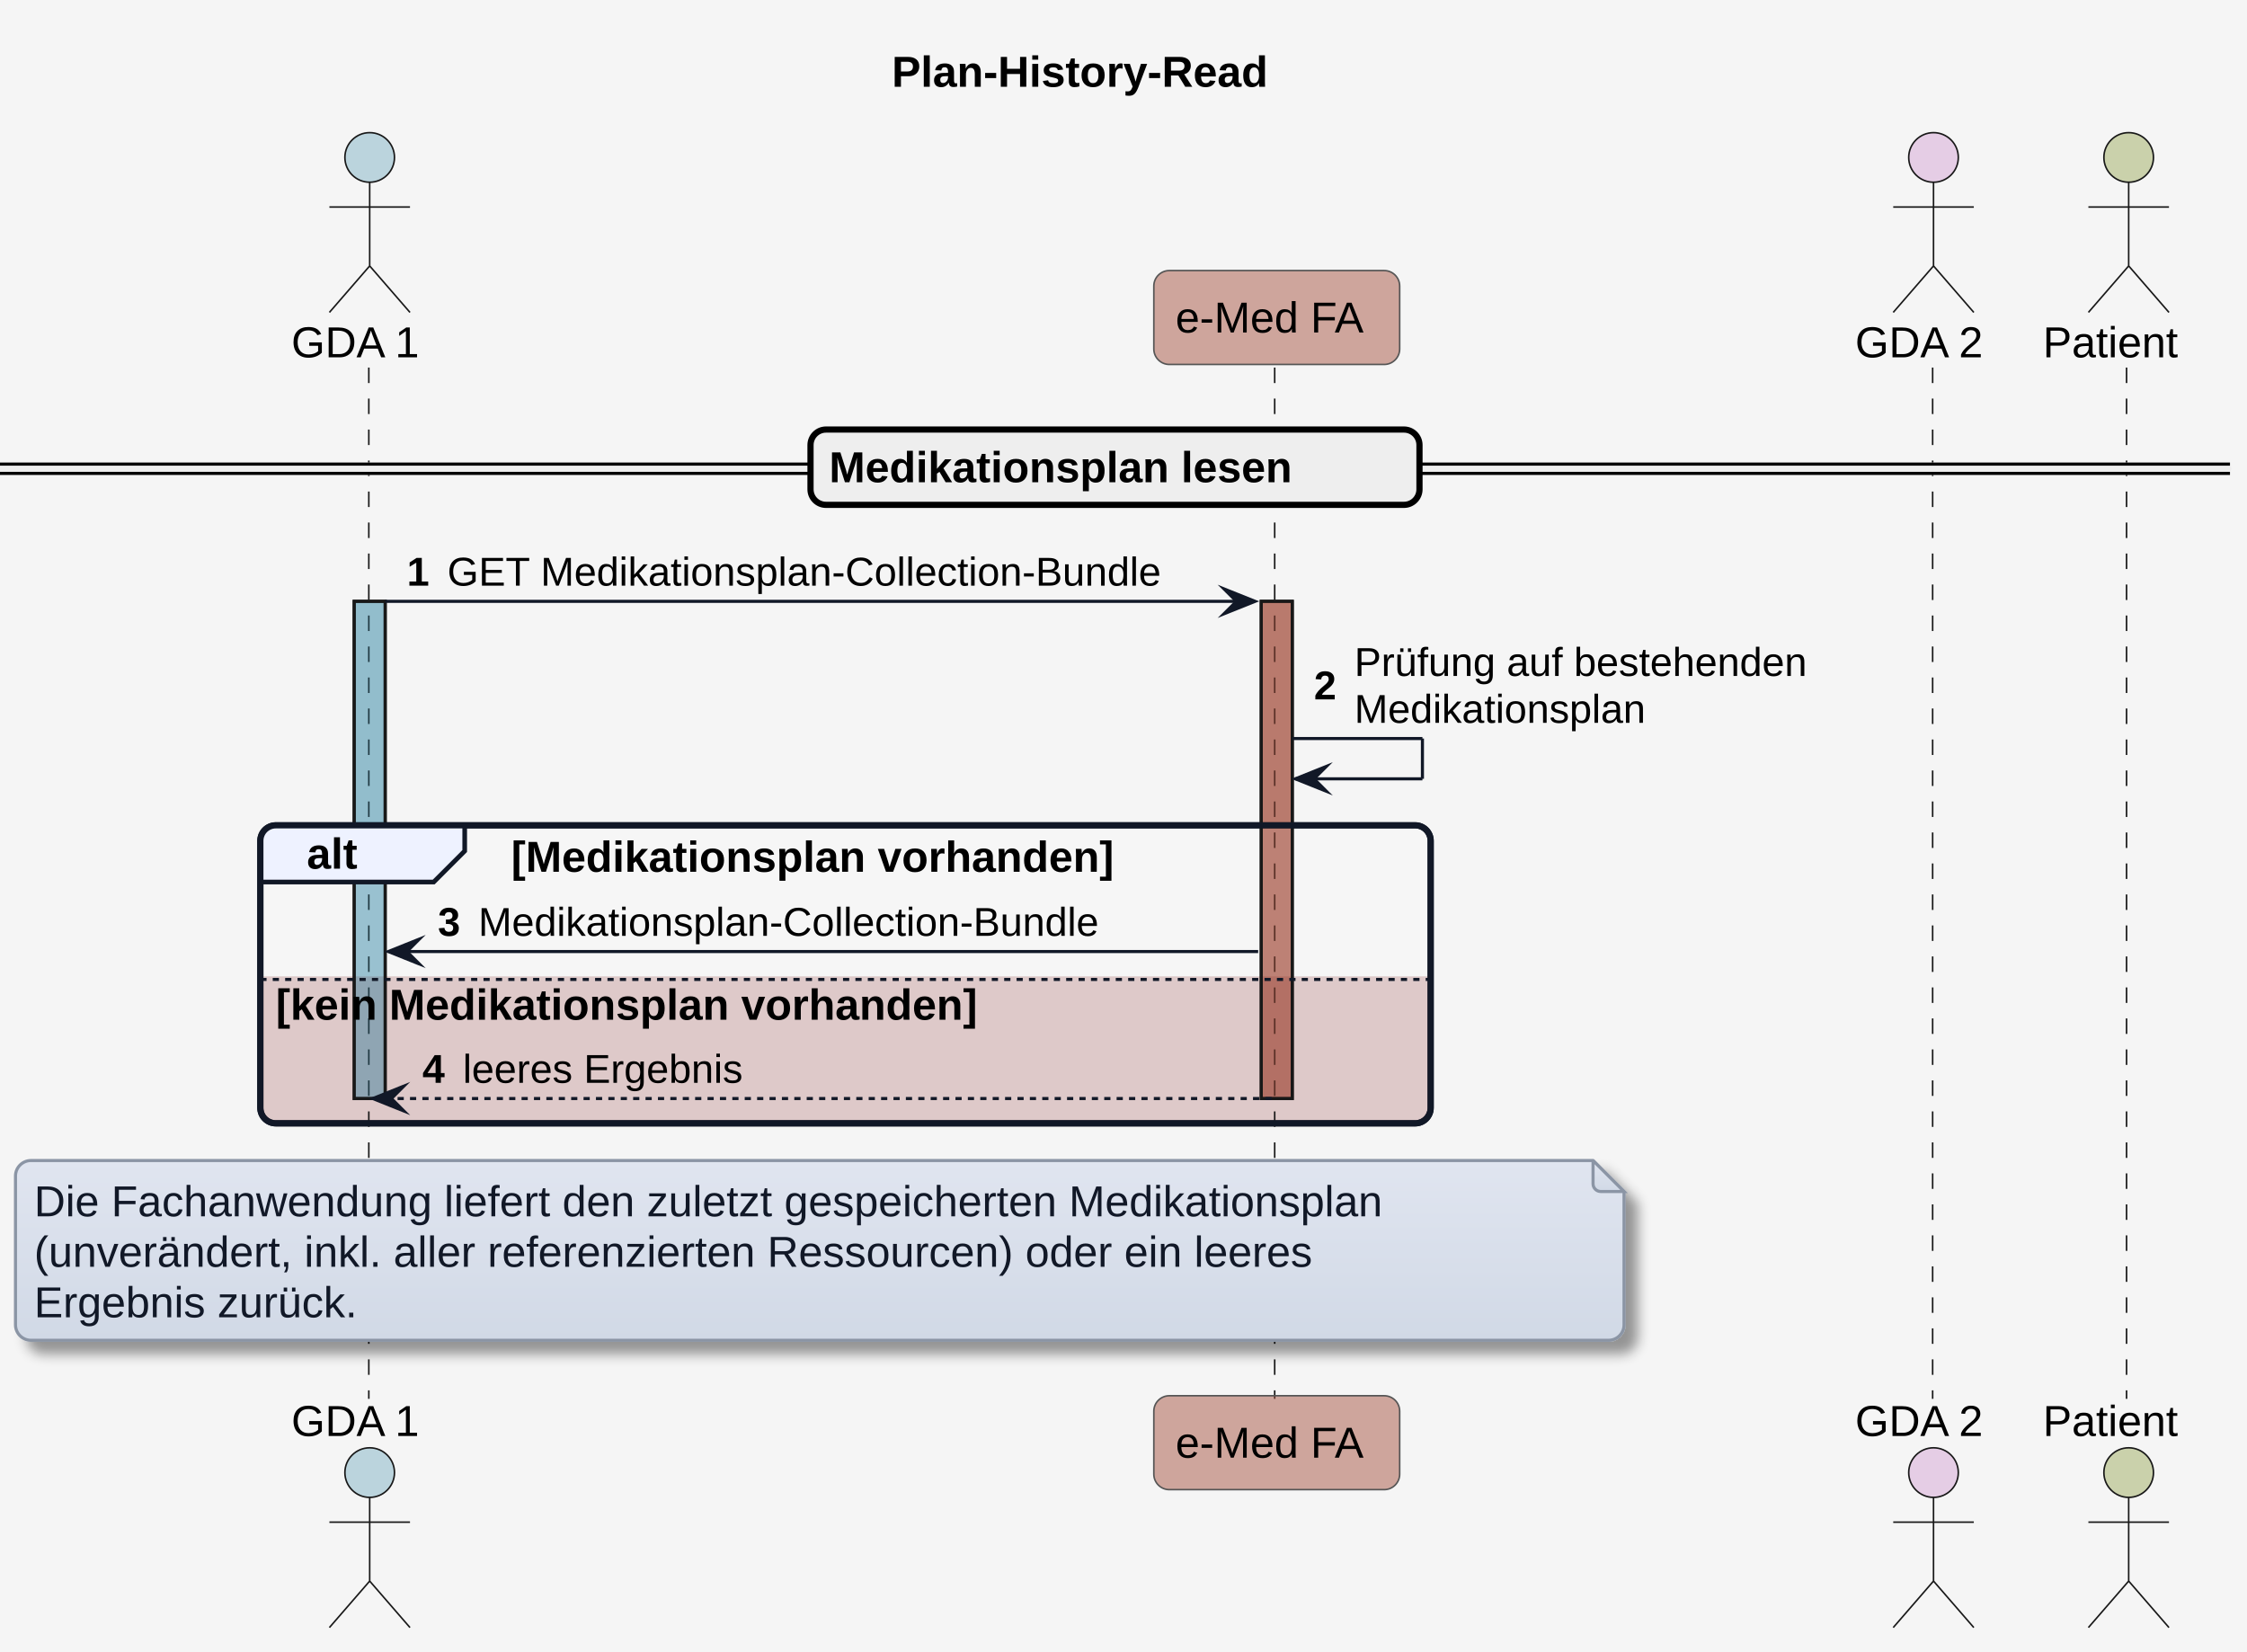
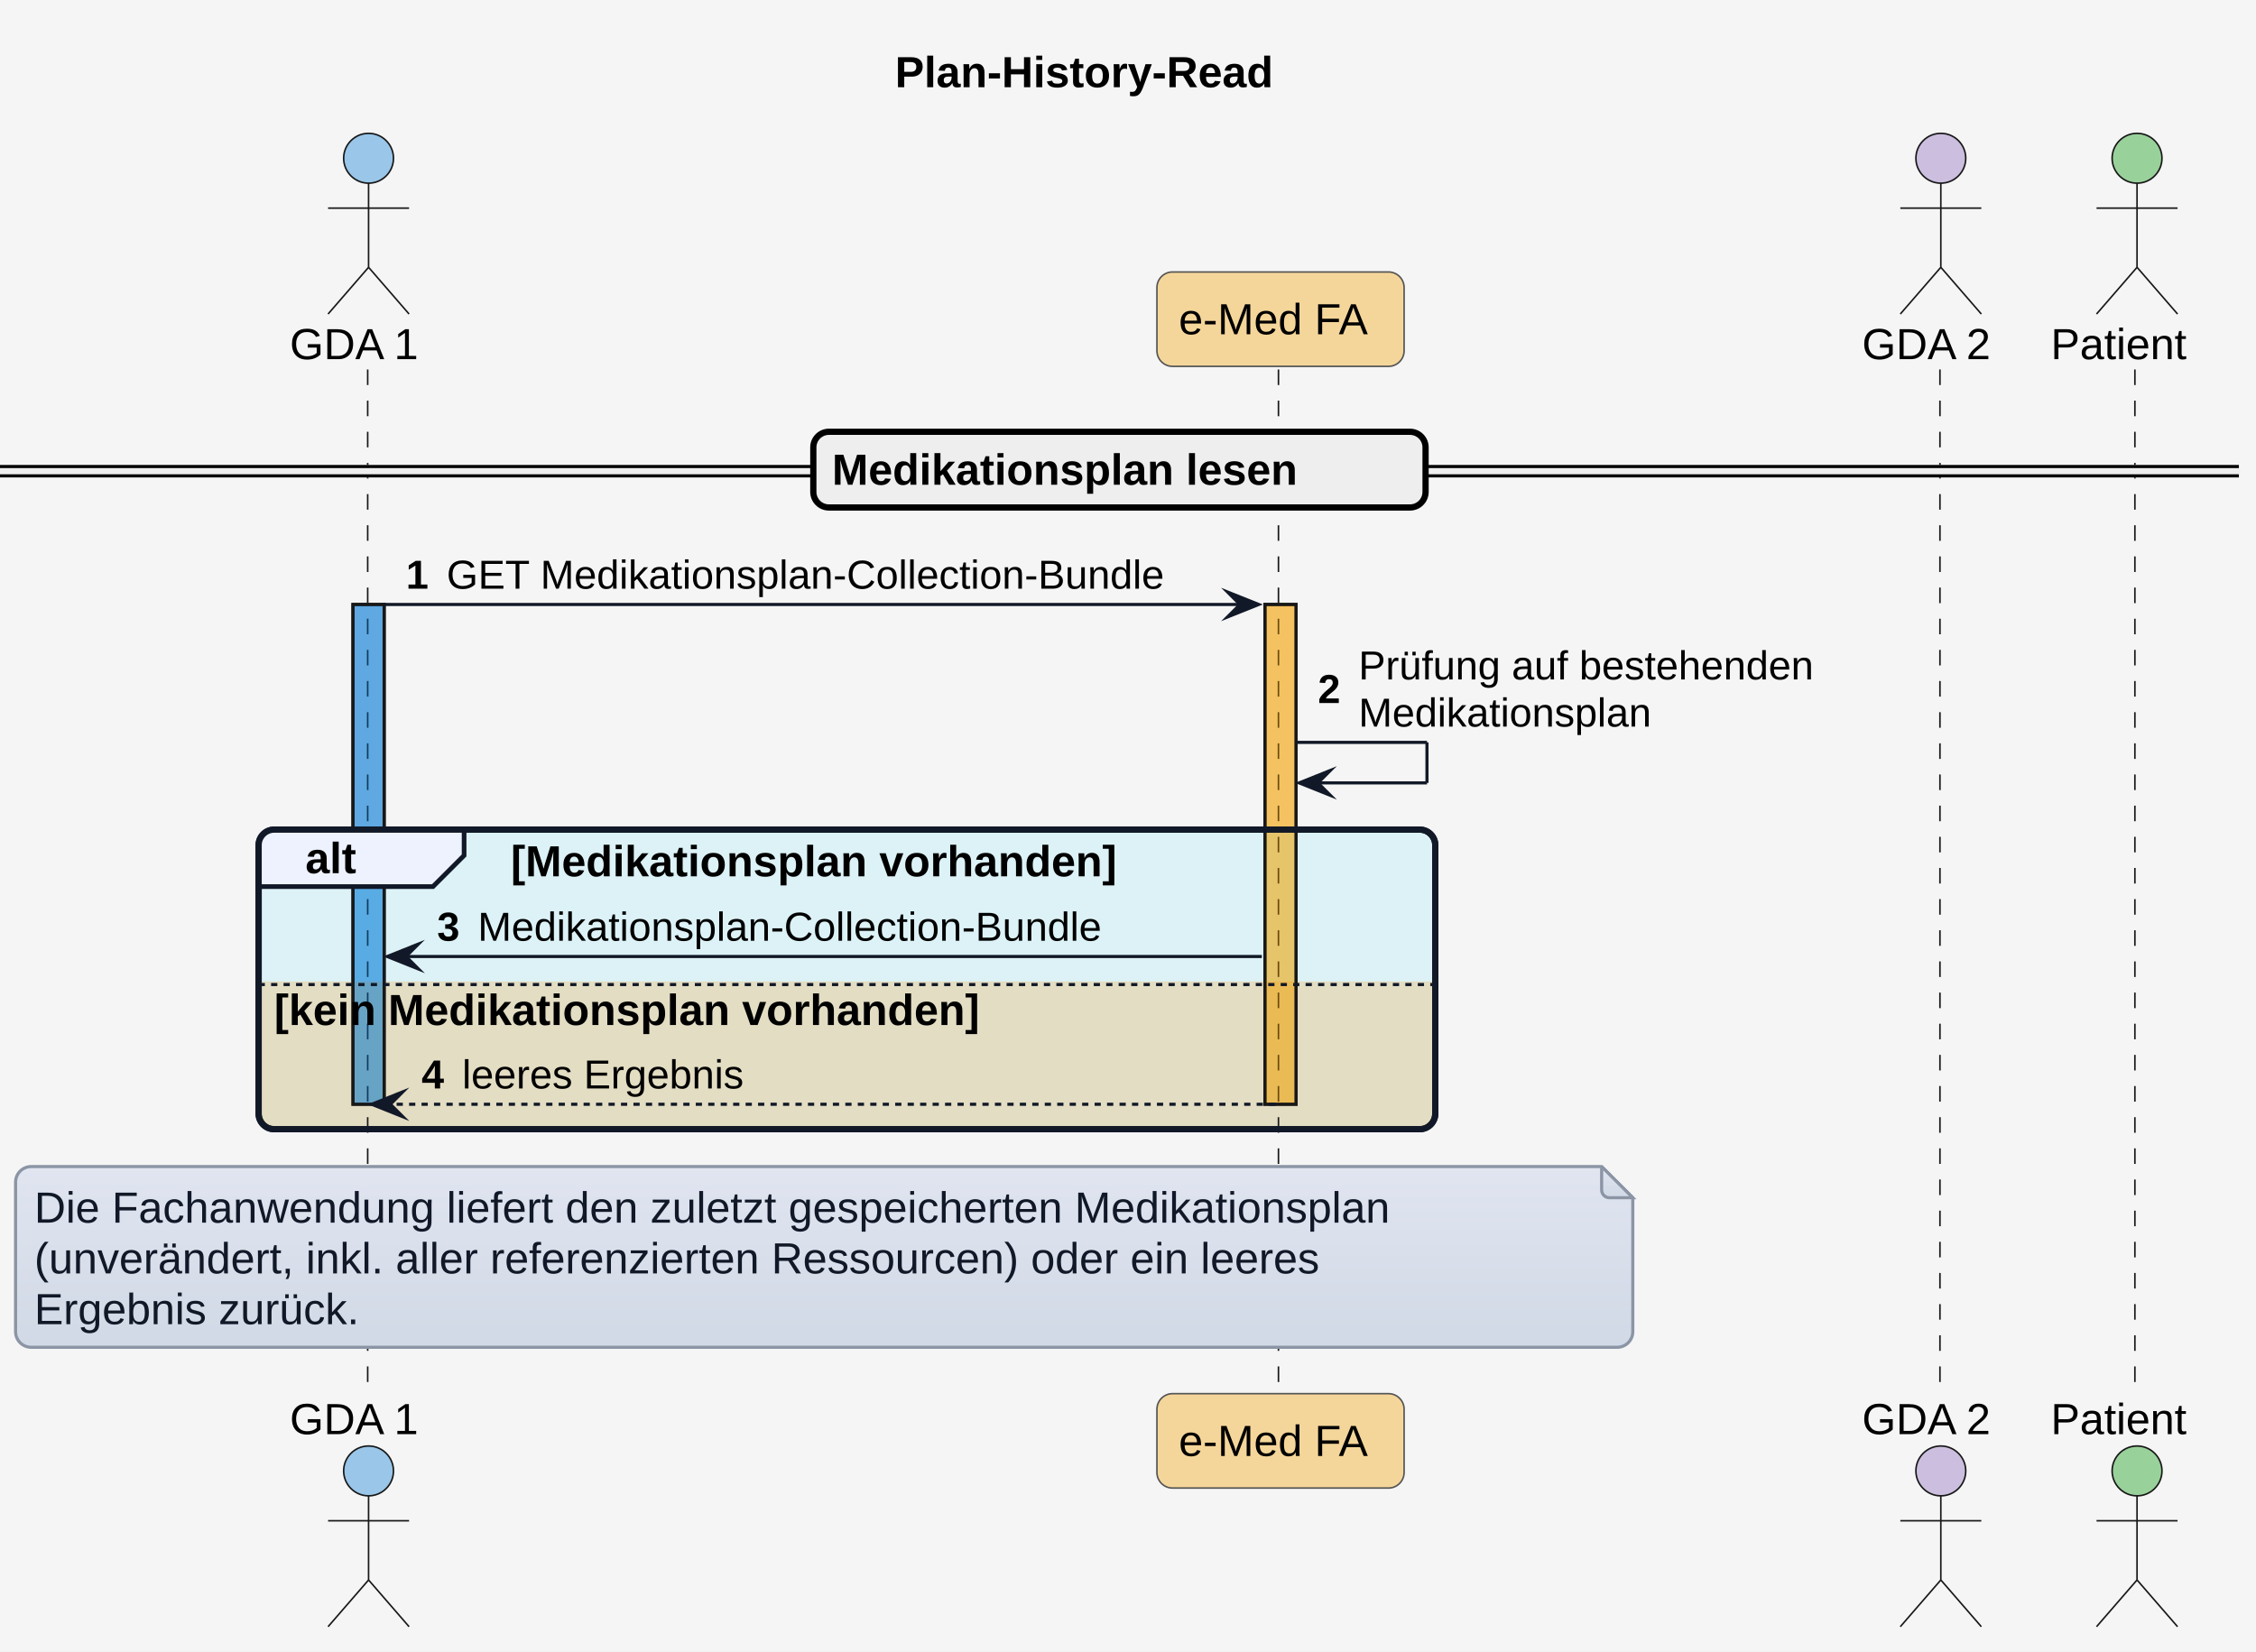
- <svg xmlns="http://www.w3.org/2000/svg" contentStyleType="text/css" data-diagram-type="SEQUENCE" height="533px" preserveAspectRatio="none" style="width:725px;height:533px;background:#F5F5F5;" version="1.1" viewBox="0 0 725 533" width="725px" zoomAndPan="magnify">
+ <svg xmlns="http://www.w3.org/2000/svg" contentStyleType="text/css" data-diagram-type="SEQUENCE" height="530px" preserveAspectRatio="none" style="width:724px;height:530px;background:#F5F5F5;" version="1.1" viewBox="0 0 724 530" width="724px" zoomAndPan="magnify">
  <defs>
-     <linearGradient id="gnvx3mlhr6tov0" x1="50%" x2="50%" y1="0%" y2="100%">
+     <linearGradient id="g1g8vjuapq10eu0" x1="50%" x2="50%" y1="0%" y2="100%">
      <stop offset="0%" stop-color="#E0E5F0" />
      <stop offset="100%" stop-color="#D1D9E6" />
    </linearGradient>
-     <filter height="300%" id="fnvx3mlhr6tov" width="300%" x="-1" y="-1">
-       <feGaussianBlur result="blurOut" stdDeviation="2" />
-       <feColorMatrix in="blurOut" result="blurOut2" type="matrix" values="0 0 0 0 0 0 0 0 0 0 0 0 0 0 0 0 0 0 .4 0" />
-       <feOffset dx="4" dy="4" in="blurOut2" result="blurOut3" />
-       <feBlend in="SourceGraphic" in2="blurOut3" mode="normal" />
-     </filter>
  </defs>
  <g>
-     <rect fill="#F5F5F5" height="533" style="stroke:none;stroke-width:1;" width="725" x="0" y="0" />
+     <rect fill="#F5F5F5" height="530" style="stroke:none;stroke-width:1;" width="724" x="0" y="0" />
    <g class="title" data-source-line="1">
-       <text fill="#000000" font-family="'Arial'" font-size="14" font-weight="700" lengthAdjust="spacing" textLength="143.028" x="287.742" y="27.995">Plan-History-Read</text>
+       <text fill="#000000" font-family="'Arial'" font-size="14" font-weight="700" lengthAdjust="spacing" textLength="143.028" x="287.242" y="27.995">Plan-History-Read</text>
    </g>
    <g>
-       <rect fill="#3588A7" fill-opacity="0.298" height="160.422" style="stroke:#181818;stroke-width:1;" width="10" x="114.282" y="194.023" />
+       <rect fill="#0078D4" fill-opacity="0.376" height="160.422" style="stroke:#181818;stroke-width:1;" width="10" x="113.282" y="194.023" />
    </g>
    <g>
-       <rect fill="#A14C37" fill-opacity="0.471" height="160.422" style="stroke:#181818;stroke-width:1;" width="10" x="406.947" y="194.023" />
+       <rect fill="#F5A403" fill-opacity="0.376" height="160.422" style="stroke:#181818;stroke-width:1;" width="10" x="405.947" y="194.023" />
    </g>
-     <rect fill="#FFFFFF" fill-opacity="0.149" height="96.156" rx="5" ry="5" style="stroke:#111827;stroke-width:2;" width="377.609" x="84" y="266.289" />
-     <path d="M84,315.016 L461.609,315.016 L461.609,357.445 A5,5 0 0 1 456.609,362.445 L89,362.445 A5,5 0 0 1 84,357.445 L84,315.016" fill="#7F1515" fill-opacity="0.2" style="stroke:none;stroke-width:1;" />
-     <g class="participant-lifeline" data-entity-uid="part1" data-qualified-name="GDA_1" data-source-line="49" id="part1-lifeline">
+     <rect fill="#50E6FF" fill-opacity="0.145" height="96.156" rx="5" ry="5" style="stroke:#111827;stroke-width:2;" width="377.609" x="83" y="266.289" />
+     <path d="M83,315.016 L460.609,315.016 L460.609,357.445 A5,5 0 0 1 455.609,362.445 L88,362.445 A5,5 0 0 1 83,357.445 L83,315.016" fill="#FF8C00" fill-opacity="0.208" style="stroke:none;stroke-width:1;" />
+     <g class="participant-lifeline" data-entity-uid="part1" data-qualified-name="GDA_1" data-source-line="50" id="part1-lifeline">
      <g>
-         <rect fill="#000000" fill-opacity="0" height="332.742" width="8" x="115.282" y="118.594" />
-         <line style="stroke:#181818;stroke-width:0.5;stroke-dasharray:5,5;" x1="119" x2="119" y1="118.594" y2="451.336" />
+         <rect fill="#000000" fill-opacity="0" height="329.742" width="8" x="114.282" y="118.594" />
+         <line style="stroke:#181818;stroke-width:0.5;stroke-dasharray:5,5;" x1="118" x2="118" y1="118.594" y2="448.336" />
      </g>
    </g>
-     <g class="participant-lifeline" data-entity-uid="part2" data-qualified-name="eMed_FA" data-source-line="50" id="part2-lifeline">
+     <g class="participant-lifeline" data-entity-uid="part2" data-qualified-name="eMed_FA" data-source-line="51" id="part2-lifeline">
      <g>
-         <rect fill="#000000" fill-opacity="0" height="332.742" width="8" x="407.947" y="118.594" />
-         <line style="stroke:#181818;stroke-width:0.5;stroke-dasharray:5,5;" x1="411.285" x2="411.285" y1="118.594" y2="451.336" />
+         <rect fill="#000000" fill-opacity="0" height="329.742" width="8" x="406.947" y="118.594" />
+         <line style="stroke:#181818;stroke-width:0.5;stroke-dasharray:5,5;" x1="410.285" x2="410.285" y1="118.594" y2="448.336" />
      </g>
    </g>
-     <g class="participant-lifeline" data-entity-uid="part3" data-qualified-name="GDA_2" data-source-line="51" id="part3-lifeline">
+     <g class="participant-lifeline" data-entity-uid="part3" data-qualified-name="GDA_2" data-source-line="52" id="part3-lifeline">
      <g>
-         <rect fill="#000000" fill-opacity="0" height="332.742" width="8" x="619.854" y="118.594" />
-         <line style="stroke:#181818;stroke-width:0.5;stroke-dasharray:5,5;" x1="623.572" x2="623.572" y1="118.594" y2="451.336" />
+         <rect fill="#000000" fill-opacity="0" height="329.742" width="8" x="618.854" y="118.594" />
+         <line style="stroke:#181818;stroke-width:0.5;stroke-dasharray:5,5;" x1="622.572" x2="622.572" y1="118.594" y2="448.336" />
      </g>
    </g>
-     <g class="participant-lifeline" data-entity-uid="part4" data-qualified-name="Patient" data-source-line="52" id="part4-lifeline">
+     <g class="participant-lifeline" data-entity-uid="part4" data-qualified-name="Patient" data-source-line="53" id="part4-lifeline">
      <g>
-         <rect fill="#000000" fill-opacity="0" height="332.742" width="8" x="682.824" y="118.594" />
-         <line style="stroke:#181818;stroke-width:0.5;stroke-dasharray:5,5;" x1="686.136" x2="686.136" y1="118.594" y2="451.336" />
+         <rect fill="#000000" fill-opacity="0" height="329.742" width="8" x="681.824" y="118.594" />
+         <line style="stroke:#181818;stroke-width:0.5;stroke-dasharray:5,5;" x1="685.136" x2="685.136" y1="118.594" y2="448.336" />
      </g>
    </g>
-     <g class="participant participant-head" data-entity-uid="part1" data-qualified-name="GDA_1" data-source-line="49" id="part1-head">
-       <text fill="#000000" font-family="'Arial'" font-size="14" lengthAdjust="spacing" textLength="44.563" x="94" y="115.292">GDA 1</text>
-       <ellipse cx="119.282" cy="50.797" fill="#3588A7" fill-opacity="0.298" rx="8" ry="8" style="stroke:#181818;stroke-width:0.5;" />
-       <path d="M119.282,58.797 L119.282,85.797 M106.282,66.797 L132.282,66.797 M119.282,85.797 L106.282,100.797 M119.282,85.797 L132.282,100.797" fill="none" style="stroke:#181818;stroke-width:0.5;" />
+     <g class="participant participant-head" data-entity-uid="part1" data-qualified-name="GDA_1" data-source-line="50" id="part1-head">
+       <text fill="#000000" font-family="'Arial'" font-size="14" lengthAdjust="spacing" textLength="44.563" x="93" y="115.292">GDA 1</text>
+       <ellipse cx="118.282" cy="50.797" fill="#0078D4" fill-opacity="0.376" rx="8" ry="8" style="stroke:#181818;stroke-width:0.5;" />
+       <path d="M118.282,58.797 L118.282,85.797 M105.282,66.797 L131.282,66.797 M118.282,85.797 L105.282,100.797 M118.282,85.797 L131.282,100.797" fill="none" style="stroke:#181818;stroke-width:0.5;" />
    </g>
-     <g class="participant participant-tail" data-entity-uid="part1" data-qualified-name="GDA_1" data-source-line="49" id="part1-tail">
-       <text fill="#000000" font-family="'Arial'" font-size="14" lengthAdjust="spacing" textLength="44.563" x="94" y="463.331">GDA 1</text>
-       <ellipse cx="119.282" cy="475.133" fill="#3588A7" fill-opacity="0.298" rx="8" ry="8" style="stroke:#181818;stroke-width:0.5;" />
-       <path d="M119.282,483.133 L119.282,510.133 M106.282,491.133 L132.282,491.133 M119.282,510.133 L106.282,525.133 M119.282,510.133 L132.282,525.133" fill="none" style="stroke:#181818;stroke-width:0.5;" />
+     <g class="participant participant-tail" data-entity-uid="part1" data-qualified-name="GDA_1" data-source-line="50" id="part1-tail">
+       <text fill="#000000" font-family="'Arial'" font-size="14" lengthAdjust="spacing" textLength="44.563" x="93" y="460.331">GDA 1</text>
+       <ellipse cx="118.282" cy="472.133" fill="#0078D4" fill-opacity="0.376" rx="8" ry="8" style="stroke:#181818;stroke-width:0.5;" />
+       <path d="M118.282,480.133 L118.282,507.133 M105.282,488.133 L131.282,488.133 M118.282,507.133 L105.282,522.133 M118.282,507.133 L131.282,522.133" fill="none" style="stroke:#181818;stroke-width:0.5;" />
    </g>
-     <g class="participant participant-head" data-entity-uid="part2" data-qualified-name="eMed_FA" data-source-line="50" id="part2-head">
-       <rect fill="#A14C37" fill-opacity="0.471" height="30.297" rx="5" ry="5" style="stroke:#555555;stroke-width:0.5;" width="79.324" x="372.285" y="87.297" />
-       <text fill="#000000" font-family="'Arial'" font-size="14" lengthAdjust="spacing" textLength="65.324" x="379.285" y="107.292">e-Med FA</text>
+     <g class="participant participant-head" data-entity-uid="part2" data-qualified-name="eMed_FA" data-source-line="51" id="part2-head">
+       <rect fill="#F5A403" fill-opacity="0.376" height="30.297" rx="5" ry="5" style="stroke:#555555;stroke-width:0.5;" width="79.324" x="371.285" y="87.297" />
+       <text fill="#000000" font-family="'Arial'" font-size="14" lengthAdjust="spacing" textLength="65.324" x="378.285" y="107.292">e-Med FA</text>
    </g>
-     <g class="participant participant-tail" data-entity-uid="part2" data-qualified-name="eMed_FA" data-source-line="50" id="part2-tail">
-       <rect fill="#A14C37" fill-opacity="0.471" height="30.297" rx="5" ry="5" style="stroke:#555555;stroke-width:0.5;" width="79.324" x="372.285" y="450.336" />
-       <text fill="#000000" font-family="'Arial'" font-size="14" lengthAdjust="spacing" textLength="65.324" x="379.285" y="470.331">e-Med FA</text>
+     <g class="participant participant-tail" data-entity-uid="part2" data-qualified-name="eMed_FA" data-source-line="51" id="part2-tail">
+       <rect fill="#F5A403" fill-opacity="0.376" height="30.297" rx="5" ry="5" style="stroke:#555555;stroke-width:0.5;" width="79.324" x="371.285" y="447.336" />
+       <text fill="#000000" font-family="'Arial'" font-size="14" lengthAdjust="spacing" textLength="65.324" x="378.285" y="467.331">e-Med FA</text>
    </g>
-     <g class="participant participant-head" data-entity-uid="part3" data-qualified-name="GDA_2" data-source-line="51" id="part3-head">
-       <text fill="#000000" font-family="'Arial'" font-size="14" lengthAdjust="spacing" textLength="44.563" x="598.572" y="115.292">GDA 2</text>
-       <ellipse cx="623.854" cy="50.797" fill="#CA89CA" fill-opacity="0.373" rx="8" ry="8" style="stroke:#181818;stroke-width:0.5;" />
-       <path d="M623.854,58.797 L623.854,85.797 M610.854,66.797 L636.854,66.797 M623.854,85.797 L610.854,100.797 M623.854,85.797 L636.854,100.797" fill="none" style="stroke:#181818;stroke-width:0.5;" />
+     <g class="participant participant-head" data-entity-uid="part3" data-qualified-name="GDA_2" data-source-line="52" id="part3-head">
+       <text fill="#000000" font-family="'Arial'" font-size="14" lengthAdjust="spacing" textLength="44.563" x="597.572" y="115.292">GDA 2</text>
+       <ellipse cx="622.854" cy="50.797" fill="#8764B8" fill-opacity="0.376" rx="8" ry="8" style="stroke:#181818;stroke-width:0.5;" />
+       <path d="M622.854,58.797 L622.854,85.797 M609.854,66.797 L635.854,66.797 M622.854,85.797 L609.854,100.797 M622.854,85.797 L635.854,100.797" fill="none" style="stroke:#181818;stroke-width:0.5;" />
    </g>
-     <g class="participant participant-tail" data-entity-uid="part3" data-qualified-name="GDA_2" data-source-line="51" id="part3-tail">
-       <text fill="#000000" font-family="'Arial'" font-size="14" lengthAdjust="spacing" textLength="44.563" x="598.572" y="463.331">GDA 2</text>
-       <ellipse cx="623.854" cy="475.133" fill="#CA89CA" fill-opacity="0.373" rx="8" ry="8" style="stroke:#181818;stroke-width:0.5;" />
-       <path d="M623.854,483.133 L623.854,510.133 M610.854,491.133 L636.854,491.133 M623.854,510.133 L610.854,525.133 M623.854,510.133 L636.854,525.133" fill="none" style="stroke:#181818;stroke-width:0.5;" />
+     <g class="participant participant-tail" data-entity-uid="part3" data-qualified-name="GDA_2" data-source-line="52" id="part3-tail">
+       <text fill="#000000" font-family="'Arial'" font-size="14" lengthAdjust="spacing" textLength="44.563" x="597.572" y="460.331">GDA 2</text>
+       <ellipse cx="622.854" cy="472.133" fill="#8764B8" fill-opacity="0.376" rx="8" ry="8" style="stroke:#181818;stroke-width:0.5;" />
+       <path d="M622.854,480.133 L622.854,507.133 M609.854,488.133 L635.854,488.133 M622.854,507.133 L609.854,522.133 M622.854,507.133 L635.854,522.133" fill="none" style="stroke:#181818;stroke-width:0.5;" />
    </g>
-     <g class="participant participant-head" data-entity-uid="part4" data-qualified-name="Patient" data-source-line="52" id="part4-head">
-       <text fill="#000000" font-family="'Arial'" font-size="14" lengthAdjust="spacing" textLength="49.376" x="659.136" y="115.292">Patient</text>
-       <ellipse cx="686.824" cy="50.797" fill="#A2AE64" fill-opacity="0.51" rx="8" ry="8" style="stroke:#181818;stroke-width:0.5;" />
-       <path d="M686.824,58.797 L686.824,85.797 M673.824,66.797 L699.824,66.797 M686.824,85.797 L673.824,100.797 M686.824,85.797 L699.824,100.797" fill="none" style="stroke:#181818;stroke-width:0.5;" />
+     <g class="participant participant-head" data-entity-uid="part4" data-qualified-name="Patient" data-source-line="53" id="part4-head">
+       <text fill="#000000" font-family="'Arial'" font-size="14" lengthAdjust="spacing" textLength="49.376" x="658.136" y="115.292">Patient</text>
+       <ellipse cx="685.824" cy="50.797" fill="#009505" fill-opacity="0.376" rx="8" ry="8" style="stroke:#181818;stroke-width:0.5;" />
+       <path d="M685.824,58.797 L685.824,85.797 M672.824,66.797 L698.824,66.797 M685.824,85.797 L672.824,100.797 M685.824,85.797 L698.824,100.797" fill="none" style="stroke:#181818;stroke-width:0.5;" />
    </g>
-     <g class="participant participant-tail" data-entity-uid="part4" data-qualified-name="Patient" data-source-line="52" id="part4-tail">
-       <text fill="#000000" font-family="'Arial'" font-size="14" lengthAdjust="spacing" textLength="49.376" x="659.136" y="463.331">Patient</text>
-       <ellipse cx="686.824" cy="475.133" fill="#A2AE64" fill-opacity="0.51" rx="8" ry="8" style="stroke:#181818;stroke-width:0.5;" />
-       <path d="M686.824,483.133 L686.824,510.133 M673.824,491.133 L699.824,491.133 M686.824,510.133 L673.824,525.133 M686.824,510.133 L699.824,525.133" fill="none" style="stroke:#181818;stroke-width:0.5;" />
+     <g class="participant participant-tail" data-entity-uid="part4" data-qualified-name="Patient" data-source-line="53" id="part4-tail">
+       <text fill="#000000" font-family="'Arial'" font-size="14" lengthAdjust="spacing" textLength="49.376" x="658.136" y="460.331">Patient</text>
+       <ellipse cx="685.824" cy="472.133" fill="#009505" fill-opacity="0.376" rx="8" ry="8" style="stroke:#181818;stroke-width:0.5;" />
+       <path d="M685.824,480.133 L685.824,507.133 M672.824,488.133 L698.824,488.133 M685.824,507.133 L672.824,522.133 M685.824,507.133 L698.824,522.133" fill="none" style="stroke:#181818;stroke-width:0.5;" />
    </g>
    <g>
-       <rect fill="#3588A7" fill-opacity="0.298" height="160.422" style="stroke:#181818;stroke-width:1;" width="10" x="114.282" y="194.023" />
+       <rect fill="#0078D4" fill-opacity="0.376" height="160.422" style="stroke:#181818;stroke-width:1;" width="10" x="113.282" y="194.023" />
    </g>
    <g>
-       <rect fill="#A14C37" fill-opacity="0.471" height="160.422" style="stroke:#181818;stroke-width:1;" width="10" x="406.947" y="194.023" />
+       <rect fill="#F5A403" fill-opacity="0.376" height="160.422" style="stroke:#181818;stroke-width:1;" width="10" x="405.947" y="194.023" />
    </g>
-     <rect fill="#EEEEEE" height="3" rx="5" ry="5" style="stroke:#EEEEEE;stroke-width:1;" width="719.512" x="0" y="149.742" />
-     <line style="stroke:#000000;stroke-width:1;" x1="0" x2="719.512" y1="149.742" y2="149.742" />
-     <line style="stroke:#000000;stroke-width:1;" x1="0" x2="719.512" y1="152.742" y2="152.742" />
-     <rect fill="#EEEEEE" height="24.297" rx="5" ry="5" style="stroke:#000000;stroke-width:2;" width="196.485" x="261.513" y="138.594" />
-     <text fill="#000000" font-family="'Arial'" font-size="14" font-weight="700" lengthAdjust="spacing" textLength="177.611" x="267.513" y="155.589">Medikationsplan lesen</text>
-     <g class="message" data-entity-1="part1" data-entity-2="part2" data-source-line="58" id="msg1">
-       <polygon fill="#111827" points="394.947,190.023,404.947,194.023,394.947,198.023,398.947,194.023" style="stroke:#111827;stroke-width:1;stroke-linejoin:miter;stroke-miterlimit:10;" />
-       <line style="stroke:#111827;stroke-width:1;" x1="124.282" x2="400.947" y1="194.023" y2="194.023" />
-       <text fill="#000000" font-family="'Arial'" font-size="13" font-weight="700" lengthAdjust="spacing" textLength="9.045" x="131.282" y="188.958">1</text>
-       <text fill="#000000" font-family="'Arial'" font-size="13" lengthAdjust="spacing" textLength="255.62" x="144.327" y="188.958">GET Medikationsplan-Collection-Bundle</text>
+     <rect fill="#EEEEEE" height="3" rx="5" ry="5" style="stroke:#EEEEEE;stroke-width:1;" width="718.512" x="0" y="149.742" />
+     <line style="stroke:#000000;stroke-width:1;" x1="0" x2="718.512" y1="149.742" y2="149.742" />
+     <line style="stroke:#000000;stroke-width:1;" x1="0" x2="718.512" y1="152.742" y2="152.742" />
+     <rect fill="#EEEEEE" height="24.297" rx="5" ry="5" style="stroke:#000000;stroke-width:2;" width="196.485" x="261.013" y="138.594" />
+     <text fill="#000000" font-family="'Arial'" font-size="14" font-weight="700" lengthAdjust="spacing" textLength="177.611" x="267.013" y="155.589">Medikationsplan lesen</text>
+     <g class="message" data-entity-1="part1" data-entity-2="part2" data-source-line="59" id="msg1">
+       <polygon fill="#111827" points="393.947,190.023,403.947,194.023,393.947,198.023,397.947,194.023" style="stroke:#111827;stroke-width:1;stroke-linejoin:miter;stroke-miterlimit:10;" />
+       <line style="stroke:#111827;stroke-width:1;" x1="123.282" x2="399.947" y1="194.023" y2="194.023" />
+       <text fill="#000000" font-family="'Arial'" font-size="13" font-weight="700" lengthAdjust="spacing" textLength="9.045" x="130.282" y="188.958">1</text>
+       <text fill="#000000" font-family="'Arial'" font-size="13" lengthAdjust="spacing" textLength="255.62" x="143.327" y="188.958">GET Medikationsplan-Collection-Bundle</text>
    </g>
-     <g class="message" data-entity-1="part2" data-entity-2="part2" data-source-line="62" id="msg2">
-       <line style="stroke:#111827;stroke-width:1;" x1="416.947" x2="458.947" y1="238.289" y2="238.289" />
-       <line style="stroke:#111827;stroke-width:1;" x1="458.947" x2="458.947" y1="238.289" y2="251.289" />
-       <line style="stroke:#111827;stroke-width:1;" x1="417.947" x2="458.947" y1="251.289" y2="251.289" />
-       <polygon fill="#111827" points="427.947,247.289,417.947,251.289,427.947,255.289,423.947,251.289" style="stroke:#111827;stroke-width:1;stroke-linejoin:miter;stroke-miterlimit:10;" />
-       <text fill="#000000" font-family="'Arial'" font-size="13" font-weight="700" lengthAdjust="spacing" textLength="9.045" x="423.947" y="225.657">2</text>
-       <text fill="#000000" font-family="'Arial'" font-size="13" lengthAdjust="spacing" textLength="164.861" x="436.993" y="218.09">Prüfung auf bestehenden</text>
-       <text fill="#000000" font-family="'Arial'" font-size="13" lengthAdjust="spacing" textLength="106.317" x="436.993" y="233.223">Medikationsplan</text>
+     <g class="message" data-entity-1="part2" data-entity-2="part2" data-source-line="63" id="msg2">
+       <line style="stroke:#111827;stroke-width:1;" x1="415.947" x2="457.947" y1="238.289" y2="238.289" />
+       <line style="stroke:#111827;stroke-width:1;" x1="457.947" x2="457.947" y1="238.289" y2="251.289" />
+       <line style="stroke:#111827;stroke-width:1;" x1="416.947" x2="457.947" y1="251.289" y2="251.289" />
+       <polygon fill="#111827" points="426.947,247.289,416.947,251.289,426.947,255.289,422.947,251.289" style="stroke:#111827;stroke-width:1;stroke-linejoin:miter;stroke-miterlimit:10;" />
+       <text fill="#000000" font-family="'Arial'" font-size="13" font-weight="700" lengthAdjust="spacing" textLength="9.045" x="422.947" y="225.657">2</text>
+       <text fill="#000000" font-family="'Arial'" font-size="13" lengthAdjust="spacing" textLength="164.861" x="435.993" y="218.09">Prüfung auf bestehenden</text>
+       <text fill="#000000" font-family="'Arial'" font-size="13" lengthAdjust="spacing" textLength="106.317" x="435.993" y="233.223">Medikationsplan</text>
    </g>
-     <path d="M89,266.289 L149.939,266.289 L149.939,274.586 L139.939,284.586 L84,284.586 L84,271.289 A5,5 0 0 1 89,266.289" fill="#EEF2FF" style="stroke:#111827;stroke-width:1.5;" />
-     <rect fill="none" height="96.156" rx="5" ry="5" style="stroke:#111827;stroke-width:2;" width="377.609" x="84" y="266.289" />
-     <text fill="#000000" font-family="'Arial'" font-size="14" font-weight="700" lengthAdjust="spacing" textLength="20.939" x="99" y="280.284">alt</text>
-     <text fill="#000000" font-family="'Arial'" font-size="14" font-weight="700" lengthAdjust="spacing" textLength="232.832" x="164.939" y="281.284">[Medikationsplan vorhanden]</text>
-     <g class="message" data-entity-1="part2" data-entity-2="part1" data-source-line="65" id="msg3">
-       <polygon fill="#111827" points="135.282,303.016,125.282,307.016,135.282,311.016,131.282,307.016" style="stroke:#111827;stroke-width:1;stroke-linejoin:miter;stroke-miterlimit:10;" />
-       <line style="stroke:#111827;stroke-width:1;" x1="129.282" x2="405.947" y1="307.016" y2="307.016" />
-       <text fill="#000000" font-family="'Arial'" font-size="13" font-weight="700" lengthAdjust="spacing" textLength="9.045" x="141.282" y="301.95">3</text>
-       <text fill="#000000" font-family="'Arial'" font-size="13" lengthAdjust="spacing" textLength="225.259" x="154.327" y="301.95">Medikationsplan-Collection-Bundle</text>
+     <path d="M88,266.289 L148.939,266.289 L148.939,274.586 L138.939,284.586 L83,284.586 L83,271.289 A5,5 0 0 1 88,266.289" fill="#EEF2FF" style="stroke:#111827;stroke-width:1.5;" />
+     <rect fill="none" height="96.156" rx="5" ry="5" style="stroke:#111827;stroke-width:2;" width="377.609" x="83" y="266.289" />
+     <text fill="#000000" font-family="'Arial'" font-size="14" font-weight="700" lengthAdjust="spacing" textLength="20.939" x="98" y="280.284">alt</text>
+     <text fill="#000000" font-family="'Arial'" font-size="14" font-weight="700" lengthAdjust="spacing" textLength="232.832" x="163.939" y="281.284">[Medikationsplan vorhanden]</text>
+     <g class="message" data-entity-1="part2" data-entity-2="part1" data-source-line="66" id="msg3">
+       <polygon fill="#111827" points="134.282,303.016,124.282,307.016,134.282,311.016,130.282,307.016" style="stroke:#111827;stroke-width:1;stroke-linejoin:miter;stroke-miterlimit:10;" />
+       <line style="stroke:#111827;stroke-width:1;" x1="128.282" x2="404.947" y1="307.016" y2="307.016" />
+       <text fill="#000000" font-family="'Arial'" font-size="13" font-weight="700" lengthAdjust="spacing" textLength="9.045" x="140.282" y="301.95">3</text>
+       <text fill="#000000" font-family="'Arial'" font-size="13" lengthAdjust="spacing" textLength="225.259" x="153.327" y="301.95">Medikationsplan-Collection-Bundle</text>
    </g>
-     <line style="stroke:#111827;stroke-width:1;stroke-dasharray:2,2;" x1="84" x2="461.609" y1="316.016" y2="316.016" />
-     <text fill="#000000" font-family="'Arial'" font-size="14" font-weight="700" lengthAdjust="spacing" textLength="271.277" x="89" y="329.011">[kein Medikationsplan vorhanden]</text>
-     <g class="message" data-entity-1="part2" data-entity-2="part1" data-source-line="67" id="msg4">
-       <polygon fill="#111827" points="130.282,350.445,120.282,354.445,130.282,358.445,126.282,354.445" style="stroke:#111827;stroke-width:1;stroke-linejoin:miter;stroke-miterlimit:10;" />
-       <line style="stroke:#111827;stroke-width:1;stroke-dasharray:2,2;" x1="124.282" x2="410.947" y1="354.445" y2="354.445" />
-       <text fill="#000000" font-family="'Arial'" font-size="13" font-weight="700" lengthAdjust="spacing" textLength="9.045" x="136.282" y="349.379">4</text>
-       <text fill="#000000" font-family="'Arial'" font-size="13" lengthAdjust="spacing" textLength="100.54" x="149.327" y="349.379">leeres Ergebnis</text>
+     <line style="stroke:#111827;stroke-width:1;stroke-dasharray:2,2;" x1="83" x2="460.609" y1="316.016" y2="316.016" />
+     <text fill="#000000" font-family="'Arial'" font-size="14" font-weight="700" lengthAdjust="spacing" textLength="271.277" x="88" y="329.011">[kein Medikationsplan vorhanden]</text>
+     <g class="message" data-entity-1="part2" data-entity-2="part1" data-source-line="68" id="msg4">
+       <polygon fill="#111827" points="129.282,350.445,119.282,354.445,129.282,358.445,125.282,354.445" style="stroke:#111827;stroke-width:1;stroke-linejoin:miter;stroke-miterlimit:10;" />
+       <line style="stroke:#111827;stroke-width:1;stroke-dasharray:2,2;" x1="123.282" x2="409.947" y1="354.445" y2="354.445" />
+       <text fill="#000000" font-family="'Arial'" font-size="13" font-weight="700" lengthAdjust="spacing" textLength="9.045" x="135.282" y="349.379">4</text>
+       <text fill="#000000" font-family="'Arial'" font-size="13" lengthAdjust="spacing" textLength="100.54" x="148.327" y="349.379">leeres Ergebnis</text>
    </g>
-     <path d="M5,379.445 L5,427.445 A5,5 0 0 0 10,432.445 L519,432.445 A5,5 0 0 0 524,427.445 L524,384.445 L514,374.445 L10,374.445 A5,5 0 0 0 5,379.445" fill="url(#gnvx3mlhr6tov0)" filter="url(#fnvx3mlhr6tov)" style="stroke:#8B95A5;stroke-width:1;" />
-     <path d="M514,374.445 L514,381.945 A2.5,2.5 0 0 0 516.5,384.445 L524,384.445 L514,374.445" fill="url(#gnvx3mlhr6tov0)" style="stroke:#8B95A5;stroke-width:1;" />
+     <path d="M5,379.445 L5,427.445 A5,5 0 0 0 10,432.445 L519,432.445 A5,5 0 0 0 524,427.445 L524,384.445 L514,374.445 L10,374.445 A5,5 0 0 0 5,379.445" fill="url(#g1g8vjuapq10eu0)" style="stroke:#8B95A5;stroke-width:1;" />
+     <path d="M514,374.445 L514,381.945 A2.5,2.5 0 0 0 516.5,384.445 L524,384.445 L514,374.445" fill="url(#g1g8vjuapq10eu0)" style="stroke:#8B95A5;stroke-width:1;" />
    <text fill="#111827" font-family="'Arial'" font-size="14" lengthAdjust="spacing" textLength="494.293" x="11" y="392.44">Die Fachanwendung liefert den zuletzt gespeicherten Medikationsplan</text>
    <text fill="#111827" font-family="'Arial'" font-size="14" lengthAdjust="spacing" textLength="470.08" x="11" y="408.737">(unverändert, inkl. aller referenzierten Ressourcen) oder ein leeres</text>
    <text fill="#111827" font-family="'Arial'" font-size="14" lengthAdjust="spacing" textLength="116.601" x="11" y="425.034">Ergebnis zurück.</text>
  </g>
</svg>
